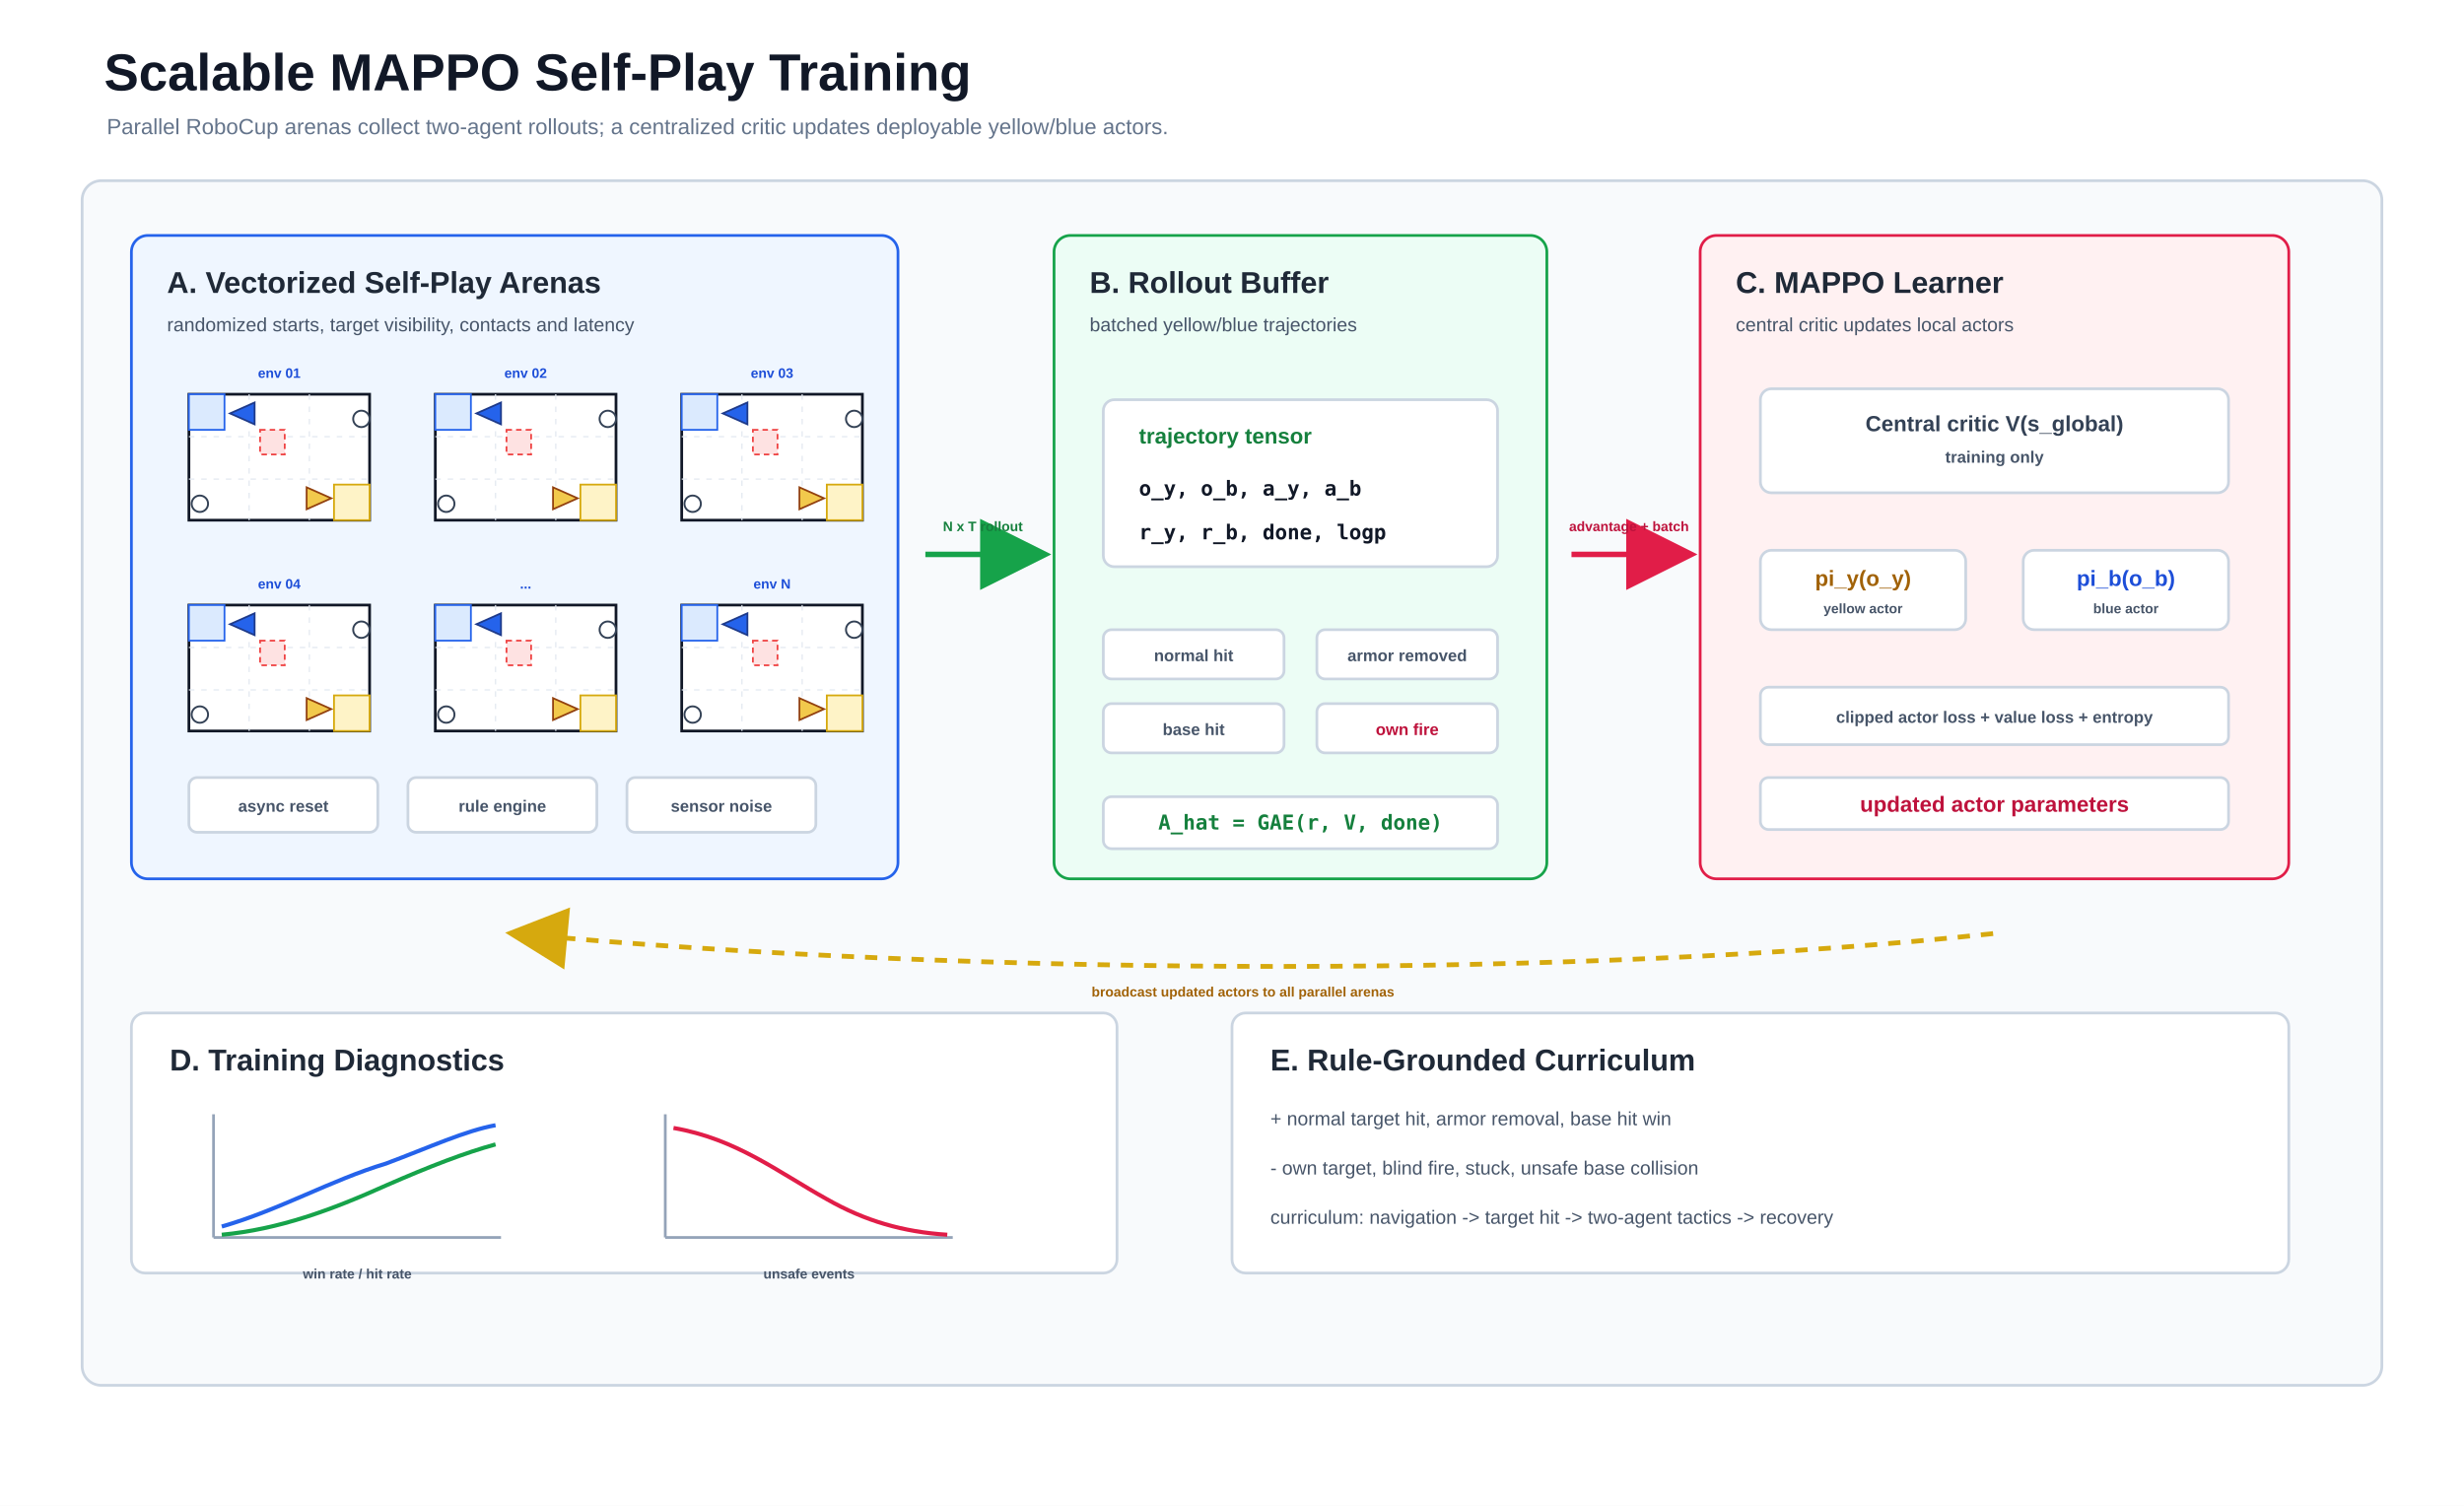
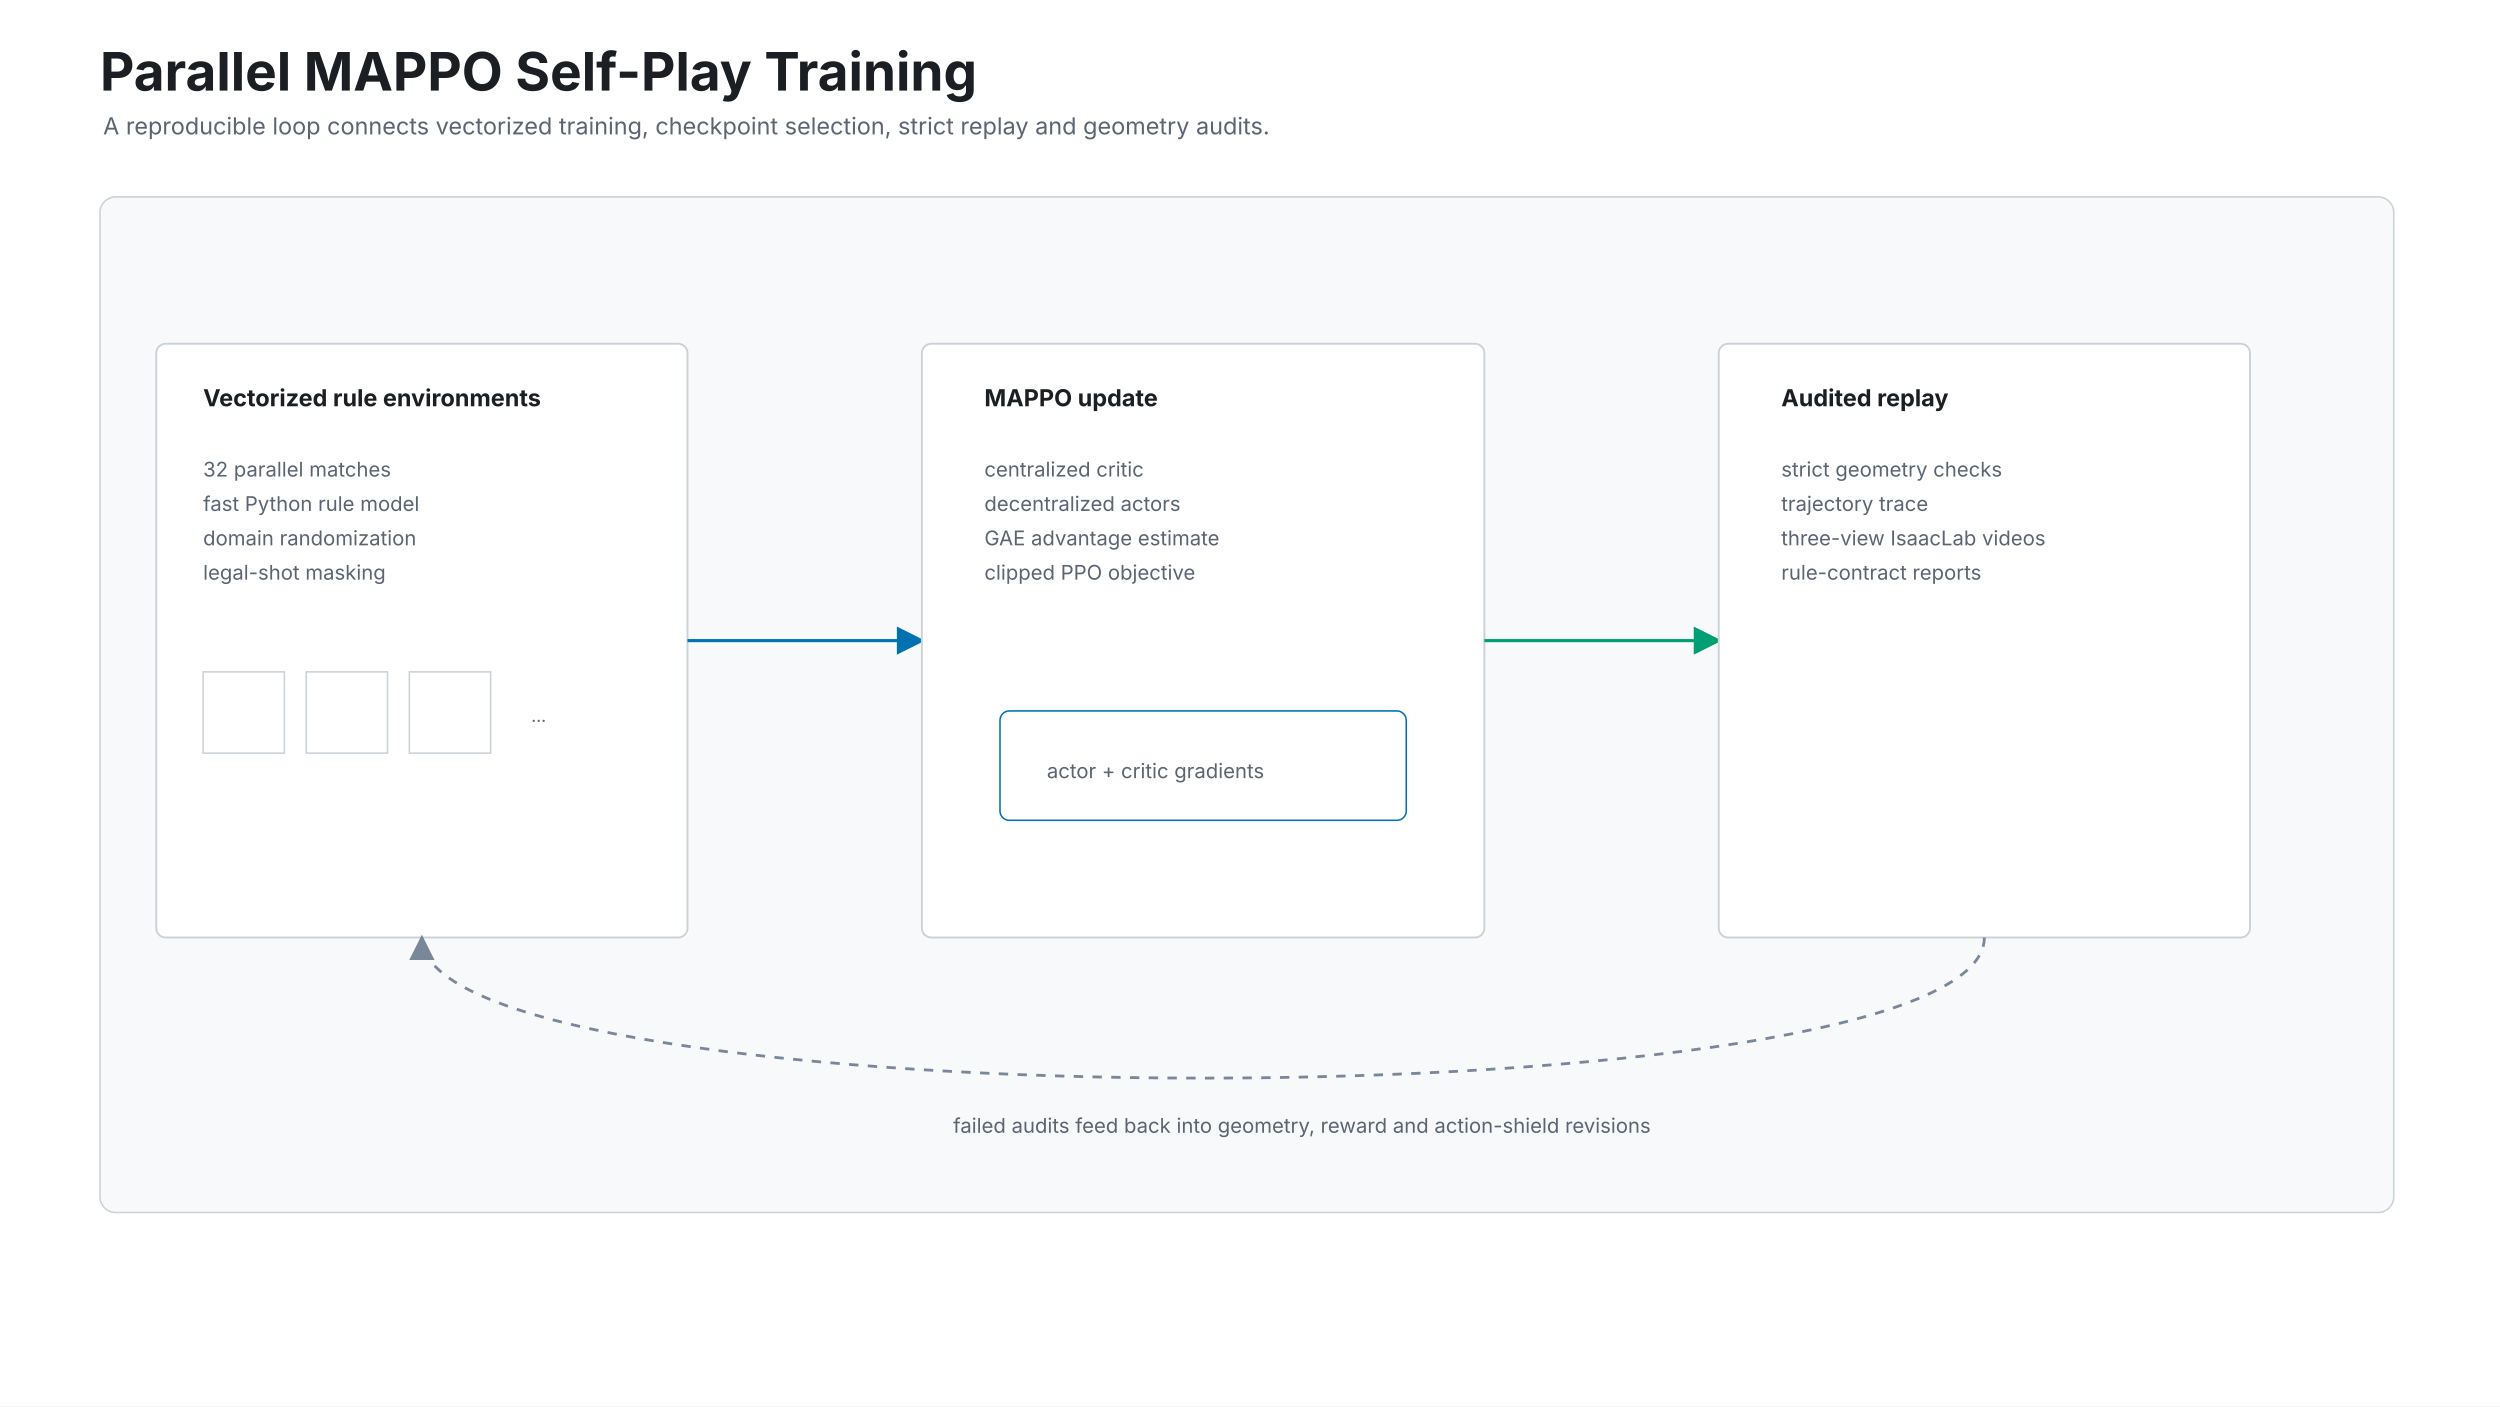
- <svg xmlns="http://www.w3.org/2000/svg" width="1800" height="1100" viewBox="0 0 1800 1100">
+ <svg xmlns="http://www.w3.org/2000/svg" width="1600" height="900" viewBox="0 0 1600 900">
  <defs>
+     <marker id="arrowGray" markerWidth="9" markerHeight="9" refX="8" refY="4.5" orient="auto">
+       <path d="M0 0 L9 4.5 L0 9 Z" fill="#7A869A" />
+     </marker>
+     <marker id="arrowBlue" markerWidth="9" markerHeight="9" refX="8" refY="4.5" orient="auto">
+       <path d="M0 0 L9 4.5 L0 9 Z" fill="#0072B2" />
+     </marker>
+     <marker id="arrowGreen" markerWidth="9" markerHeight="9" refX="8" refY="4.5" orient="auto">
+       <path d="M0 0 L9 4.5 L0 9 Z" fill="#009E73" />
+     </marker>
    <style>
-       .bg{fill:#fff}.title{font:700 38px Arial,Inter,sans-serif;fill:#111827}.sub{font:500 16px Arial,Inter,sans-serif;fill:#64748b}
-       .panel{fill:#f8fafc;stroke:#cbd5e1;stroke-width:2}.sim{fill:#eff6ff;stroke:#2563eb;stroke-width:2}.buffer{fill:#ecfdf5;stroke:#16a34a;stroke-width:2}.learn{fill:#fff1f2;stroke:#e11d48;stroke-width:2}.card{fill:#fff;stroke:#cbd5e1;stroke-width:2}.policy{fill:#fffbeb;stroke:#d6a90e;stroke-width:2}
-       .h{font:700 22px Arial,Inter,sans-serif;fill:#1f2937}.mh{font:700 16px Arial,Inter,sans-serif;fill:#334155}.txt{font:500 14px Arial,Inter,sans-serif;fill:#475569}.small{font:600 12px Arial,Inter,sans-serif;fill:#475569}.tiny{font:700 10px Arial,Inter,sans-serif;fill:#475569}.eq{font:600 15px Consolas,Menlo,monospace;fill:#111827}
-       .arena{fill:#fff;stroke:#111827;stroke-width:2}.grid{stroke:#e2e8f0;stroke-width:.9;stroke-dasharray:4 5}.obs{fill:#fee2e2;stroke:#ef4444;stroke-width:1.3;stroke-dasharray:4 3}.robotY{fill:#f2c94c;stroke:#92400e;stroke-width:1.3}.robotB{fill:#2563eb;stroke:#1e3a8a;stroke-width:1.3}.target{fill:#fff;stroke:#334155;stroke-width:1.4}
-       .arrow{fill:none;stroke:#64748b;stroke-width:3;marker-end:url(#ad)}.arrowB{fill:none;stroke:#2563eb;stroke-width:4;marker-end:url(#ab)}.arrowG{fill:none;stroke:#16a34a;stroke-width:4;marker-end:url(#ag)}.arrowR{fill:none;stroke:#e11d48;stroke-width:4;marker-end:url(#ar)}.arrowY{fill:none;stroke:#d6a90e;stroke-width:3.5;marker-end:url(#ay)}.dash{stroke-dasharray:9 8}.blue{fill:#1d4ed8}.green{fill:#15803d}.red{fill:#be123c}.yellow{fill:#a16207}
+       text{font-family:Inter,Arial,Helvetica,sans-serif}
+       .title{font-size:34px;font-weight:700;fill:#1B1F23}
+       .subtitle{font-size:15px;font-weight:400;fill:#5B6472}
+       .label{font-size:15px;font-weight:650;fill:#1B1F23}
+       .body{font-size:13px;font-weight:400;fill:#5B6472}
+       .small{font-size:11px;font-weight:400;fill:#5B6472}
+       .tiny{font-size:9px;font-weight:500;fill:#5B6472}
+       .panel{fill:#fff;stroke:#C9D1D9;stroke-width:1.2}
+       .soft{fill:#F7F9FB;stroke:#C9D1D9;stroke-width:1}
+       .grid{stroke:#E6EBF0;stroke-width:1}
+       .axis{stroke:#1B1F23;stroke-width:1.1}
+       .wire{fill:none;stroke:#7A869A;stroke-width:1.8;marker-end:url(#arrowGray)}
+       .wireBlue{fill:none;stroke:#0072B2;stroke-width:2;marker-end:url(#arrowBlue)}
+       .wireGreen{fill:none;stroke:#009E73;stroke-width:2;marker-end:url(#arrowGreen)}
+       .dash{stroke-dasharray:6 6}
    </style>
-     <marker id="ad" markerWidth="12" markerHeight="12" refX="10" refY="6" orient="auto">
-       <path d="M0 0 L12 6 L0 12 Z" fill="#64748b" />
-     </marker>
-     <marker id="ab" markerWidth="13" markerHeight="13" refX="11" refY="6.5" orient="auto">
-       <path d="M0 0 L13 6.5 L0 13 Z" fill="#2563eb" />
-     </marker>
-     <marker id="ag" markerWidth="13" markerHeight="13" refX="11" refY="6.5" orient="auto">
-       <path d="M0 0 L13 6.5 L0 13 Z" fill="#16a34a" />
-     </marker>
-     <marker id="ar" markerWidth="13" markerHeight="13" refX="11" refY="6.5" orient="auto">
-       <path d="M0 0 L13 6.5 L0 13 Z" fill="#e11d48" />
-     </marker>
-     <marker id="ay" markerWidth="13" markerHeight="13" refX="11" refY="6.5" orient="auto">
-       <path d="M0 0 L13 6.5 L0 13 Z" fill="#d6a90e" />
-     </marker>
-     <g id="miniArena">
-       <rect class="arena" x="0" y="0" width="132" height="92" />
-       <path class="grid" d="M44 0 V92 M88 0 V92 M0 31 H132 M0 62 H132" />
-       <rect x="0" y="0" width="26" height="26" fill="#dbeafe" stroke="#2563eb" stroke-width="1.3" />
-       <rect x="106" y="66" width="26" height="26" fill="#fef3c7" stroke="#d6a90e" stroke-width="1.3" />
-       <rect class="obs" x="52" y="26" width="18" height="18" />
-       <circle class="target" cx="126" cy="18" r="6" />
-       <circle class="target" cx="8" cy="80" r="6" />
-       <path class="robotB" d="M48 22 l-18 -8 l18 -8 z" />
-       <path class="robotY" d="M86 68 l18 8 l-18 8 z" />
-     </g>
  </defs>
-   <rect class="bg" width="1800" height="1100" />
-   <text class="title" x="76" y="66">Scalable MAPPO Self-Play Training</text>
-   <text class="sub" x="78" y="98">Parallel RoboCup arenas collect two-agent rollouts; a centralized critic updates deployable yellow/blue actors.</text>
-   <rect class="panel" x="60" y="132" width="1680" height="880" rx="14" />
-   <g transform="translate(96 172)">
-     <rect class="sim" x="0" y="0" width="560" height="470" rx="12" />
-     <text class="h" x="26" y="42">A. Vectorized Self-Play Arenas</text>
-     <text class="txt" x="26" y="70">randomized starts, target visibility, contacts and latency</text>
-     <g transform="translate(42 116)">
-       <g>
-         <use href="#miniArena" />
-         <text class="tiny blue" x="66" y="-12" text-anchor="middle">env 01</text>
-       </g>
-       <g transform="translate(180 0)">
-         <use href="#miniArena" />
-         <text class="tiny blue" x="66" y="-12" text-anchor="middle">env 02</text>
-       </g>
-       <g transform="translate(360 0)">
-         <use href="#miniArena" />
-         <text class="tiny blue" x="66" y="-12" text-anchor="middle">env 03</text>
-       </g>
-       <g transform="translate(0 154)">
-         <use href="#miniArena" />
-         <text class="tiny blue" x="66" y="-12" text-anchor="middle">env 04</text>
-       </g>
-       <g transform="translate(180 154)">
-         <use href="#miniArena" />
-         <text class="tiny blue" x="66" y="-12" text-anchor="middle">...</text>
-       </g>
-       <g transform="translate(360 154)">
-         <use href="#miniArena" />
-         <text class="tiny blue" x="66" y="-12" text-anchor="middle">env N</text>
-       </g>
-     </g>
-     <g transform="translate(42 396)">
-       <rect class="card" x="0" y="0" width="138" height="40" rx="6" />
-       <text class="small" x="69" y="25" text-anchor="middle">async reset</text>
-       <rect class="card" x="160" y="0" width="138" height="40" rx="6" />
-       <text class="small" x="229" y="25" text-anchor="middle">rule engine</text>
-       <rect class="card" x="320" y="0" width="138" height="40" rx="6" />
-       <text class="small" x="389" y="25" text-anchor="middle">sensor noise</text>
-     </g>
+   <rect width="1600" height="900" fill="#FFFFFF" />
+   <text class="title" x="64" y="58">Parallel MAPPO Self-Play Training</text>
+   <text class="subtitle" x="66" y="86">A reproducible loop connects vectorized training, checkpoint selection, strict replay and geometry audits.</text>
+   <rect class="soft" x="64.0" y="126.0" width="1468.0" height="650.0" rx="10.0" />
+   <rect class="panel" x="100.0" y="220.0" width="340.0" height="380.0" rx="6.0" />
+   <text class="label" x="130.0" y="260.0" text-anchor="start">Vectorized rule environments</text>
+   <text class="body" x="130.0" y="305.0" text-anchor="start">32 parallel matches</text>
+   <text class="body" x="130.0" y="327.0" text-anchor="start">fast Python rule model</text>
+   <text class="body" x="130.0" y="349.0" text-anchor="start">domain randomization</text>
+   <text class="body" x="130.0" y="371.0" text-anchor="start">legal-shot masking</text>
+   <g transform="translate(130 430)">
+     <rect x="0" y="0" width="52" height="52" fill="#fff" stroke="#C9D1D9" />
+     <rect x="66" y="0" width="52" height="52" fill="#fff" stroke="#C9D1D9" />
+     <rect x="132" y="0" width="52" height="52" fill="#fff" stroke="#C9D1D9" />
+     <text class="small" x="210" y="32">...</text>
  </g>
-   <path class="arrowG" d="M676 405 H760" />
-   <text class="tiny green" x="718" y="388" text-anchor="middle">N x T rollout</text>
-   <g transform="translate(770 172)">
-     <rect class="buffer" x="0" y="0" width="360" height="470" rx="12" />
-     <text class="h" x="26" y="42">B. Rollout Buffer</text>
-     <text class="txt" x="26" y="70">batched yellow/blue trajectories</text>
-     <rect class="card" x="36" y="120" width="288" height="122" rx="8" />
-     <text class="mh green" x="62" y="152">trajectory tensor</text>
-     <text class="eq" x="62" y="190">o_y, o_b, a_y, a_b</text>
-     <text class="eq" x="62" y="222">r_y, r_b, done, logp</text>
-     <g transform="translate(36 288)">
-       <rect class="card" x="0" y="0" width="132" height="36" rx="6" />
-       <text class="small" x="66" y="23" text-anchor="middle">normal hit</text>
-       <rect class="card" x="156" y="0" width="132" height="36" rx="6" />
-       <text class="small" x="222" y="23" text-anchor="middle">armor removed</text>
-       <rect class="card" x="0" y="54" width="132" height="36" rx="6" />
-       <text class="small" x="66" y="77" text-anchor="middle">base hit</text>
-       <rect class="card" x="156" y="54" width="132" height="36" rx="6" />
-       <text class="small red" x="222" y="77" text-anchor="middle">own fire</text>
-     </g>
-     <rect class="card" x="36" y="410" width="288" height="38" rx="6" />
-     <text class="eq green" x="180" y="434" text-anchor="middle">A_hat = GAE(r, V, done)</text>
-   </g>
-   <path class="arrowR" d="M1148 405 H1232" />
-   <text class="tiny red" x="1190" y="388" text-anchor="middle">advantage + batch</text>
-   <g transform="translate(1242 172)">
-     <rect class="learn" x="0" y="0" width="430" height="470" rx="12" />
-     <text class="h" x="26" y="42">C. MAPPO Learner</text>
-     <text class="txt" x="26" y="70">central critic updates local actors</text>
-     <rect class="card" x="44" y="112" width="342" height="76" rx="8" />
-     <text class="mh" x="215" y="143" text-anchor="middle">Central critic V(s_global)</text>
-     <text class="small" x="215" y="166" text-anchor="middle">training only</text>
-     <rect class="card" x="44" y="230" width="150" height="58" rx="8" />
-     <text class="mh yellow" x="119" y="256" text-anchor="middle">pi_y(o_y)</text>
-     <text class="tiny" x="119" y="276" text-anchor="middle">yellow actor</text>
-     <rect class="card" x="236" y="230" width="150" height="58" rx="8" />
-     <text class="mh blue" x="311" y="256" text-anchor="middle">pi_b(o_b)</text>
-     <text class="tiny" x="311" y="276" text-anchor="middle">blue actor</text>
-     <rect class="card" x="44" y="330" width="342" height="42" rx="6" />
-     <text class="small" x="215" y="356" text-anchor="middle">clipped actor loss + value loss + entropy</text>
-     <rect class="card" x="44" y="396" width="342" height="38" rx="6" />
-     <text class="mh red" x="215" y="421" text-anchor="middle">updated actor parameters</text>
-   </g>
-   <path class="arrowY dash" d="M1456 682 C1160 714 720 714 376 682" />
-   <text class="tiny yellow" x="908" y="728" text-anchor="middle">broadcast updated actors to all parallel arenas</text>
-   <g transform="translate(96 740)">
-     <rect class="card" x="0" y="0" width="720" height="190" rx="10" />
-     <text class="h" x="28" y="42">D. Training Diagnostics</text>
-     <g transform="translate(60 74)">
-       <line x1="0" y1="90" x2="210" y2="90" stroke="#94a3b8" stroke-width="2" />
-       <line x1="0" y1="90" x2="0" y2="0" stroke="#94a3b8" stroke-width="2" />
-       <path d="M6 82 C48 70 86 48 126 36 C158 24 184 12 206 8" fill="none" stroke="#2563eb" stroke-width="3" />
-       <path d="M6 88 C48 84 86 70 126 52 C158 38 184 28 206 22" fill="none" stroke="#16a34a" stroke-width="3" />
-       <text class="tiny" x="105" y="120" text-anchor="middle">win rate / hit rate</text>
-     </g>
-     <g transform="translate(390 74)">
-       <line x1="0" y1="90" x2="210" y2="90" stroke="#94a3b8" stroke-width="2" />
-       <line x1="0" y1="90" x2="0" y2="0" stroke="#94a3b8" stroke-width="2" />
-       <path d="M6 10 C52 18 82 42 118 62 C146 78 174 86 206 88" fill="none" stroke="#e11d48" stroke-width="3" />
-       <text class="tiny" x="105" y="120" text-anchor="middle">unsafe events</text>
-     </g>
-   </g>
-   <g transform="translate(900 740)">
-     <rect class="card" x="0" y="0" width="772" height="190" rx="10" />
-     <text class="h" x="28" y="42">E. Rule-Grounded Curriculum</text>
-     <text class="txt" x="28" y="82">+ normal target hit, armor removal, base hit win</text>
-     <text class="txt" x="28" y="118">- own target, blind fire, stuck, unsafe base collision</text>
-     <text class="txt" x="28" y="154">curriculum: navigation -&gt; target hit -&gt; two-agent tactics -&gt; recovery</text>
-   </g>
+   <path class="wireBlue" d="M440.0 410.0 L590.0 410.0" />
+   <rect class="panel" x="590.0" y="220.0" width="360.0" height="380.0" rx="6.0" />
+   <text class="label" x="630.0" y="260.0" text-anchor="start">MAPPO update</text>
+   <text class="body" x="630.0" y="305.0" text-anchor="start">centralized critic</text>
+   <text class="body" x="630.0" y="327.0" text-anchor="start">decentralized actors</text>
+   <text class="body" x="630.0" y="349.0" text-anchor="start">GAE advantage estimate</text>
+   <text class="body" x="630.0" y="371.0" text-anchor="start">clipped PPO objective</text>
+   <rect x="640" y="455" width="260" height="70" rx="6" fill="#fff" stroke="#0072B2" />
+   <text class="body" x="670.0" y="498.0" text-anchor="start">actor + critic gradients</text>
+   <path class="wireGreen" d="M950.0 410.0 L1100.0 410.0" />
+   <rect class="panel" x="1100.0" y="220.0" width="340.0" height="380.0" rx="6.0" />
+   <text class="label" x="1140.0" y="260.0" text-anchor="start">Audited replay</text>
+   <text class="body" x="1140.0" y="305.0" text-anchor="start">strict geometry checks</text>
+   <text class="body" x="1140.0" y="327.0" text-anchor="start">trajectory trace</text>
+   <text class="body" x="1140.0" y="349.0" text-anchor="start">three-view IsaacLab videos</text>
+   <text class="body" x="1140.0" y="371.0" text-anchor="start">rule-contract reports</text>
+   <path class="wire dash" d="M1270 600 C1270 720 270 720 270 600" />
+   <text class="body" x="610.0" y="725.0" text-anchor="start">failed audits feed back into geometry, reward and action-shield revisions</text>
</svg>
